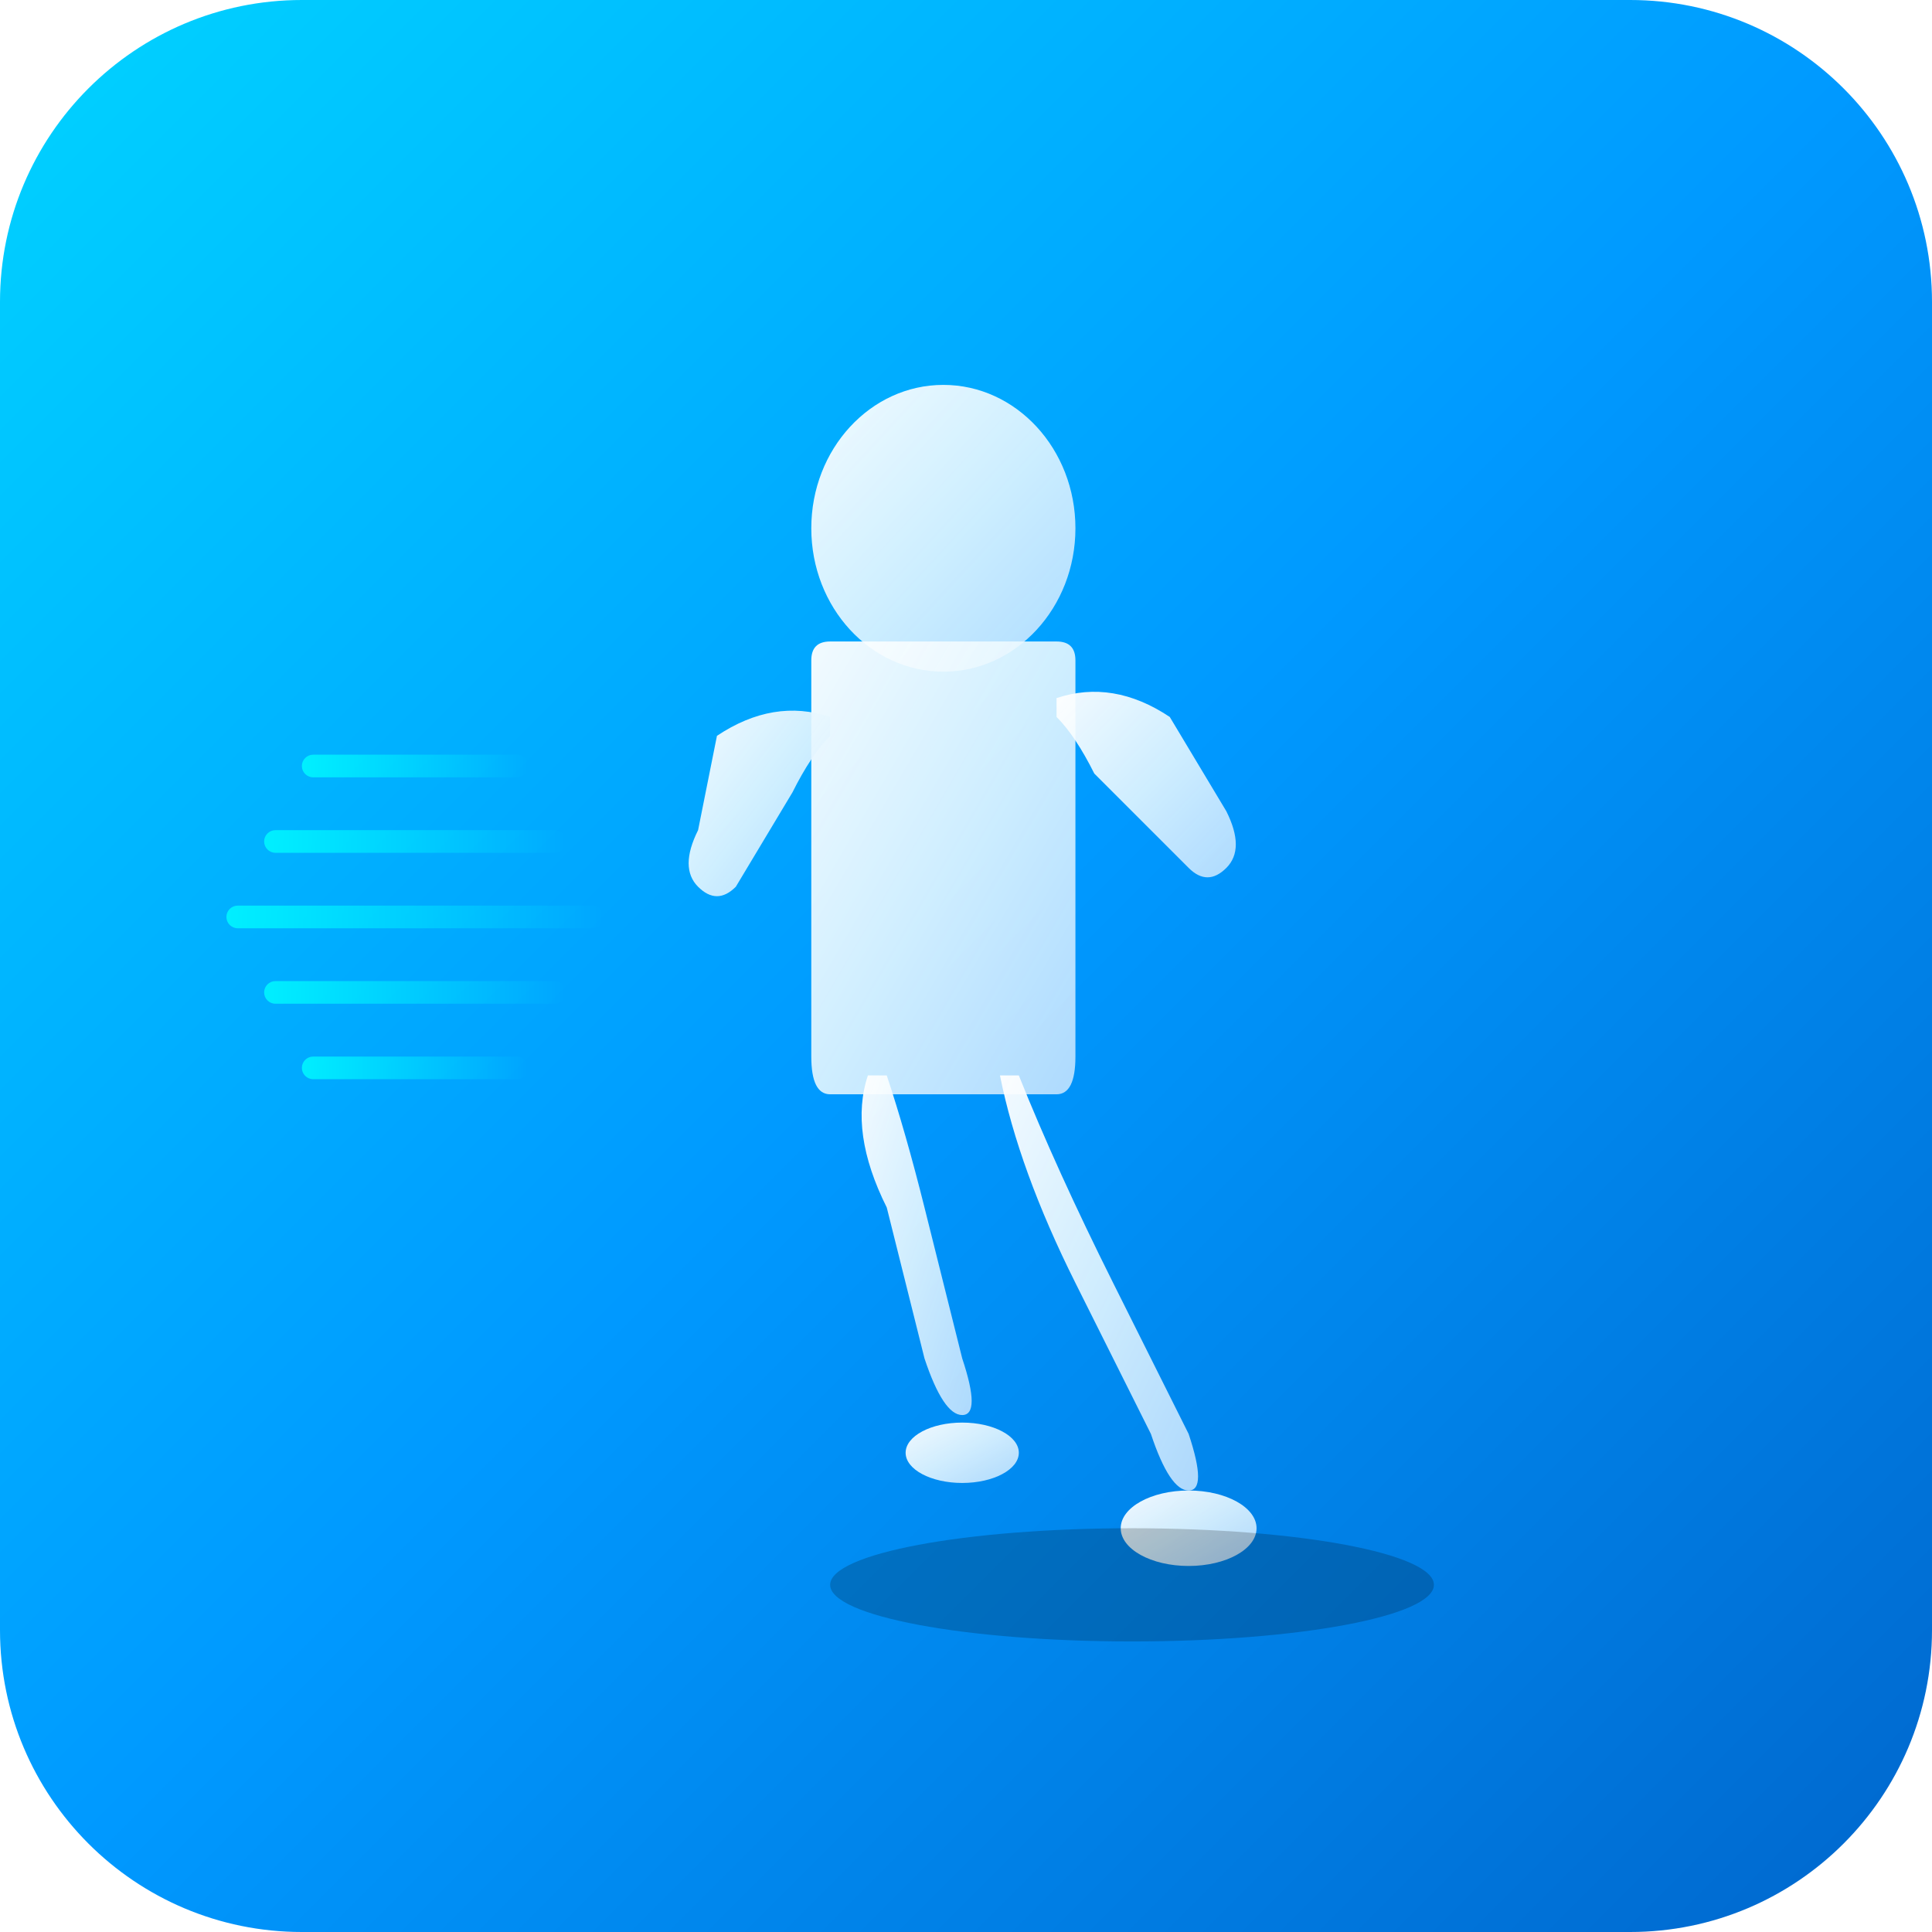
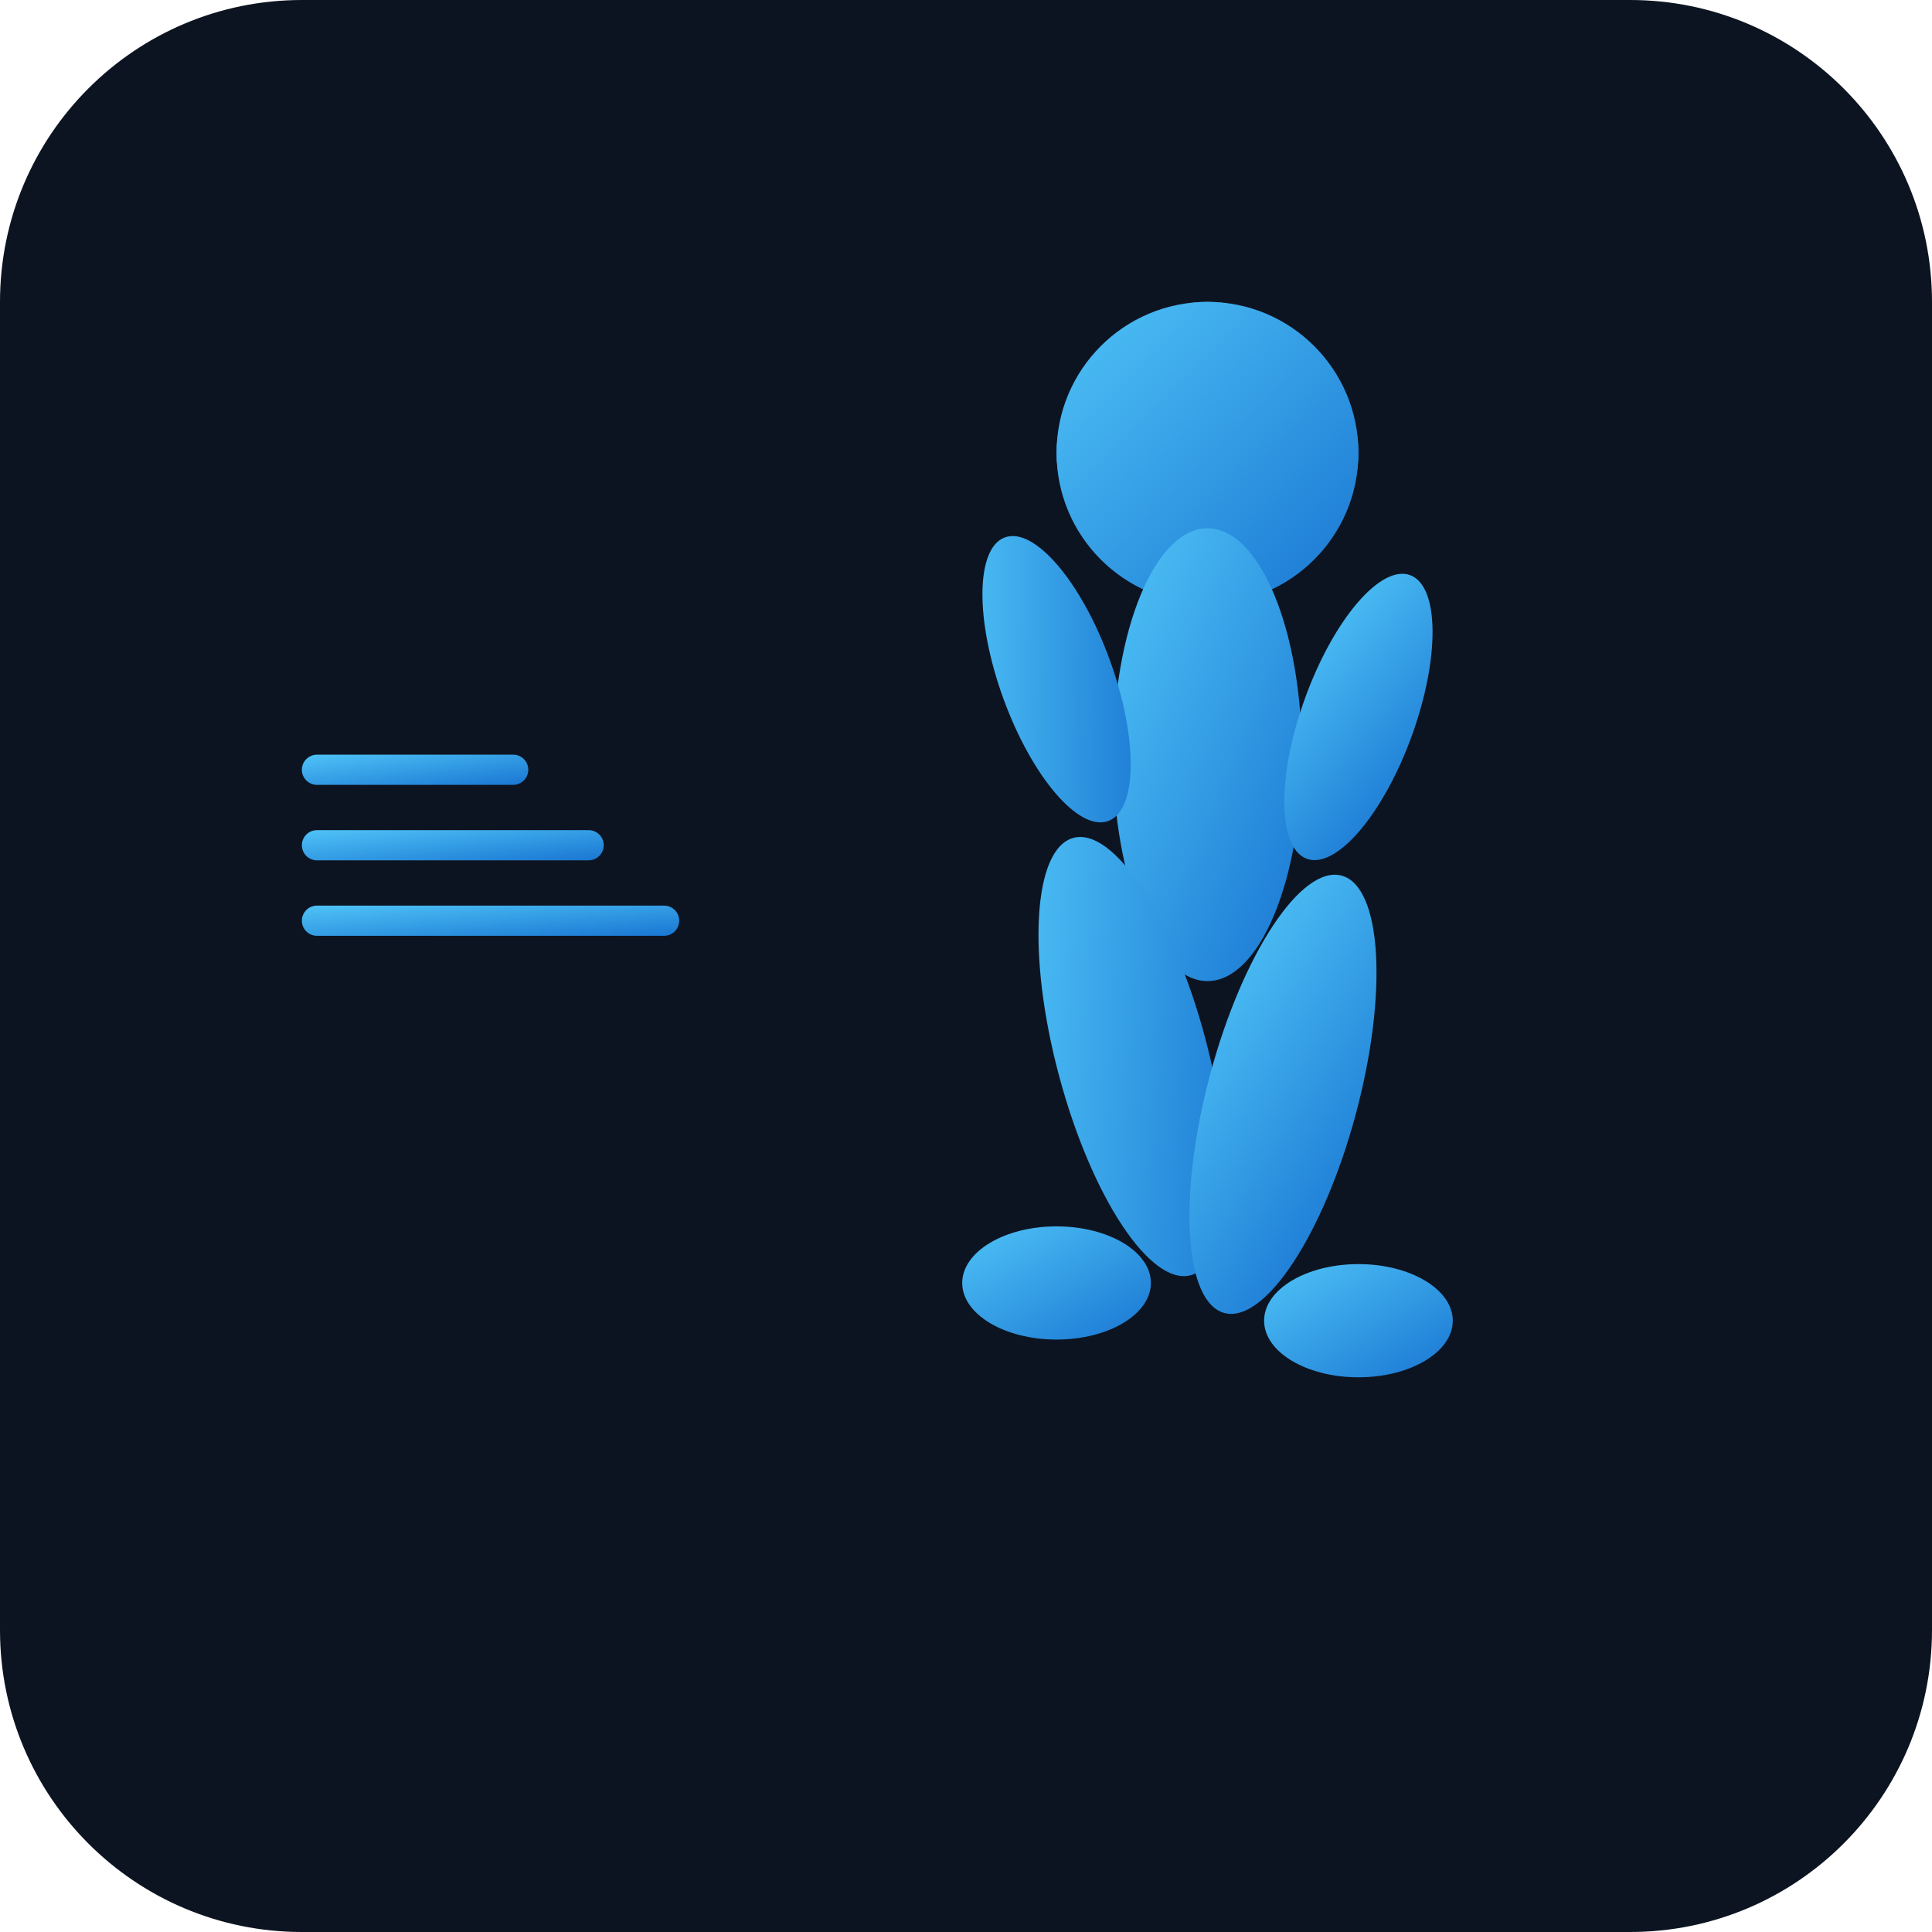
- <svg xmlns="http://www.w3.org/2000/svg" width="512" height="512" viewBox="0 0 512 512" fill="none">
-   <rect width="512" height="512" rx="80" fill="url(#gradient)" />
+ <svg xmlns="http://www.w3.org/2000/svg" width="512" height="512" viewBox="0 0 512 512">
  <defs>
-     <linearGradient id="gradient" x1="0%" y1="0%" x2="100%" y2="100%">
-       <stop offset="0%" style="stop-color:#00D4FF;stop-opacity:1" />
-       <stop offset="50%" style="stop-color:#0099FF;stop-opacity:1" />
-       <stop offset="100%" style="stop-color:#0066CC;stop-opacity:1" />
-     </linearGradient>
-     <linearGradient id="runner-gradient" x1="0%" y1="0%" x2="100%" y2="100%">
-       <stop offset="0%" style="stop-color:#FFFFFF;stop-opacity:0.95" />
-       <stop offset="50%" style="stop-color:#E6F7FF;stop-opacity:0.9" />
-       <stop offset="100%" style="stop-color:#CCE7FF;stop-opacity:0.85" />
-     </linearGradient>
-     <linearGradient id="speed-lines" x1="0%" y1="50%" x2="100%" y2="50%">
-       <stop offset="0%" style="stop-color:#00FFFF;stop-opacity:0.8" />
-       <stop offset="100%" style="stop-color:#00FFFF;stop-opacity:0" />
+     <linearGradient id="blueGradient" x1="0%" y1="0%" x2="100%" y2="100%">
+       <stop offset="0%" style="stop-color:#4FC3F7;stop-opacity:1" />
+       <stop offset="100%" style="stop-color:#1976D2;stop-opacity:1" />
    </linearGradient>
  </defs>
-   <rect x="80" y="200" width="60" height="6" rx="3" fill="url(#speed-lines)" />
-   <rect x="70" y="220" width="80" height="6" rx="3" fill="url(#speed-lines)" />
-   <rect x="60" y="240" width="100" height="6" rx="3" fill="url(#speed-lines)" />
-   <rect x="70" y="260" width="80" height="6" rx="3" fill="url(#speed-lines)" />
-   <rect x="80" y="280" width="60" height="6" rx="3" fill="url(#speed-lines)" />
-   <g transform="translate(200,100)" fill="url(#runner-gradient)">
-     <ellipse cx="50" cy="40" rx="35" ry="38" />
-     <path d="M 15 75 Q 15 70 20 70 L 80 70 Q 85 70 85 75 L 85 180 Q 85 190 80 190 L 20 190 Q 15 190 15 180 Z" />
-     <path d="M 20 90 Q 5 85 -10 95 L -15 120 Q -20 130 -15 135 Q -10 140 -5 135 L 10 110 Q 15 100 20 95 Z" />
-     <path d="M 80 85 Q 95 80 110 90 L 125 115 Q 130 125 125 130 Q 120 135 115 130 L 90 105 Q 85 95 80 90 Z" />
-     <path d="M 30 185 Q 25 200 35 220 L 45 260 Q 50 275 55 275 Q 60 275 55 260 L 45 220 Q 40 200 35 185 Z" />
-     <path d="M 65 185 Q 70 210 85 240 L 105 280 Q 110 295 115 295 Q 120 295 115 280 L 95 240 Q 80 210 70 185 Z" />
-     <ellipse cx="55" cy="285" rx="15" ry="8" />
-     <ellipse cx="115" cy="305" rx="18" ry="10" />
-   </g>
-   <ellipse cx="300" cy="420" rx="80" ry="15" fill="rgba(0,0,0,0.2)" />
+   <rect width="512" height="512" fill="#0D1421" rx="80" />
+   <rect x="80" y="200" width="60" height="8" fill="url(#blueGradient)" rx="4" />
+   <rect x="80" y="220" width="80" height="8" fill="url(#blueGradient)" rx="4" />
+   <rect x="80" y="240" width="100" height="8" fill="url(#blueGradient)" rx="4" />
+   <path d="M280 120 C 280 100, 300 80, 320 80 C 340 80, 360 100, 360 120 C 360 140, 340 160, 320 160 C 300 160, 280 140, 280 120 Z" fill="url(#blueGradient)" />
+   <circle cx="320" cy="120" r="40" fill="url(#blueGradient)" />
+   <ellipse cx="320" cy="200" rx="25" ry="60" fill="url(#blueGradient)" />
+   <ellipse cx="280" cy="180" rx="15" ry="40" fill="url(#blueGradient)" transform="rotate(-20 280 180)" />
+   <ellipse cx="360" cy="190" rx="15" ry="40" fill="url(#blueGradient)" transform="rotate(20 360 190)" />
+   <ellipse cx="300" cy="280" rx="20" ry="60" fill="url(#blueGradient)" transform="rotate(-15 300 280)" />
+   <ellipse cx="340" cy="290" rx="20" ry="60" fill="url(#blueGradient)" transform="rotate(15 340 290)" />
+   <ellipse cx="280" cy="340" rx="25" ry="15" fill="url(#blueGradient)" />
+   <ellipse cx="360" cy="350" rx="25" ry="15" fill="url(#blueGradient)" />
</svg>
